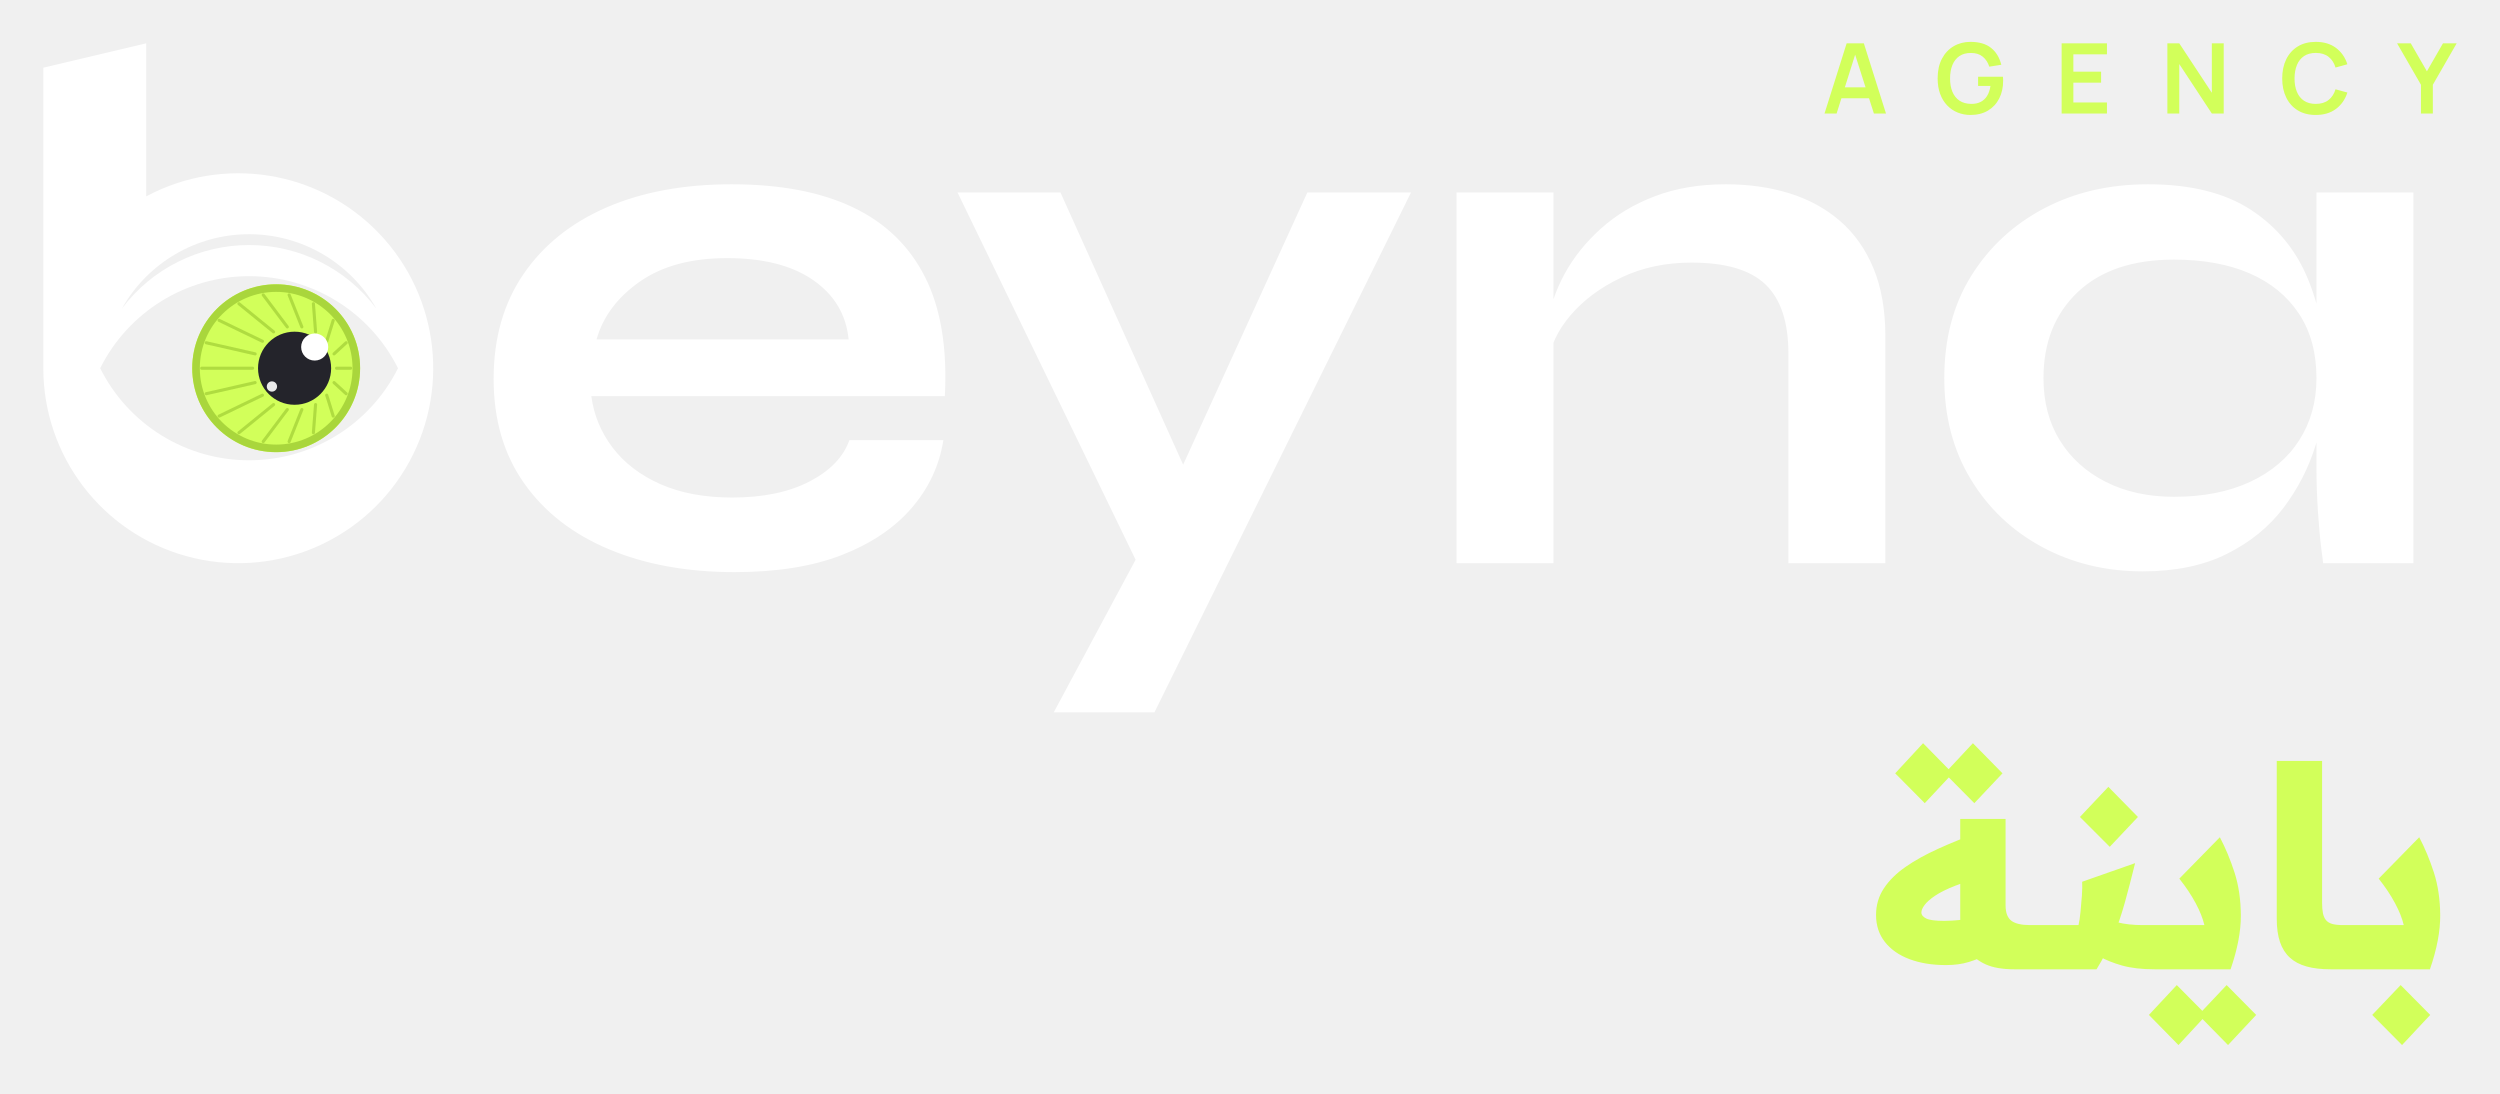
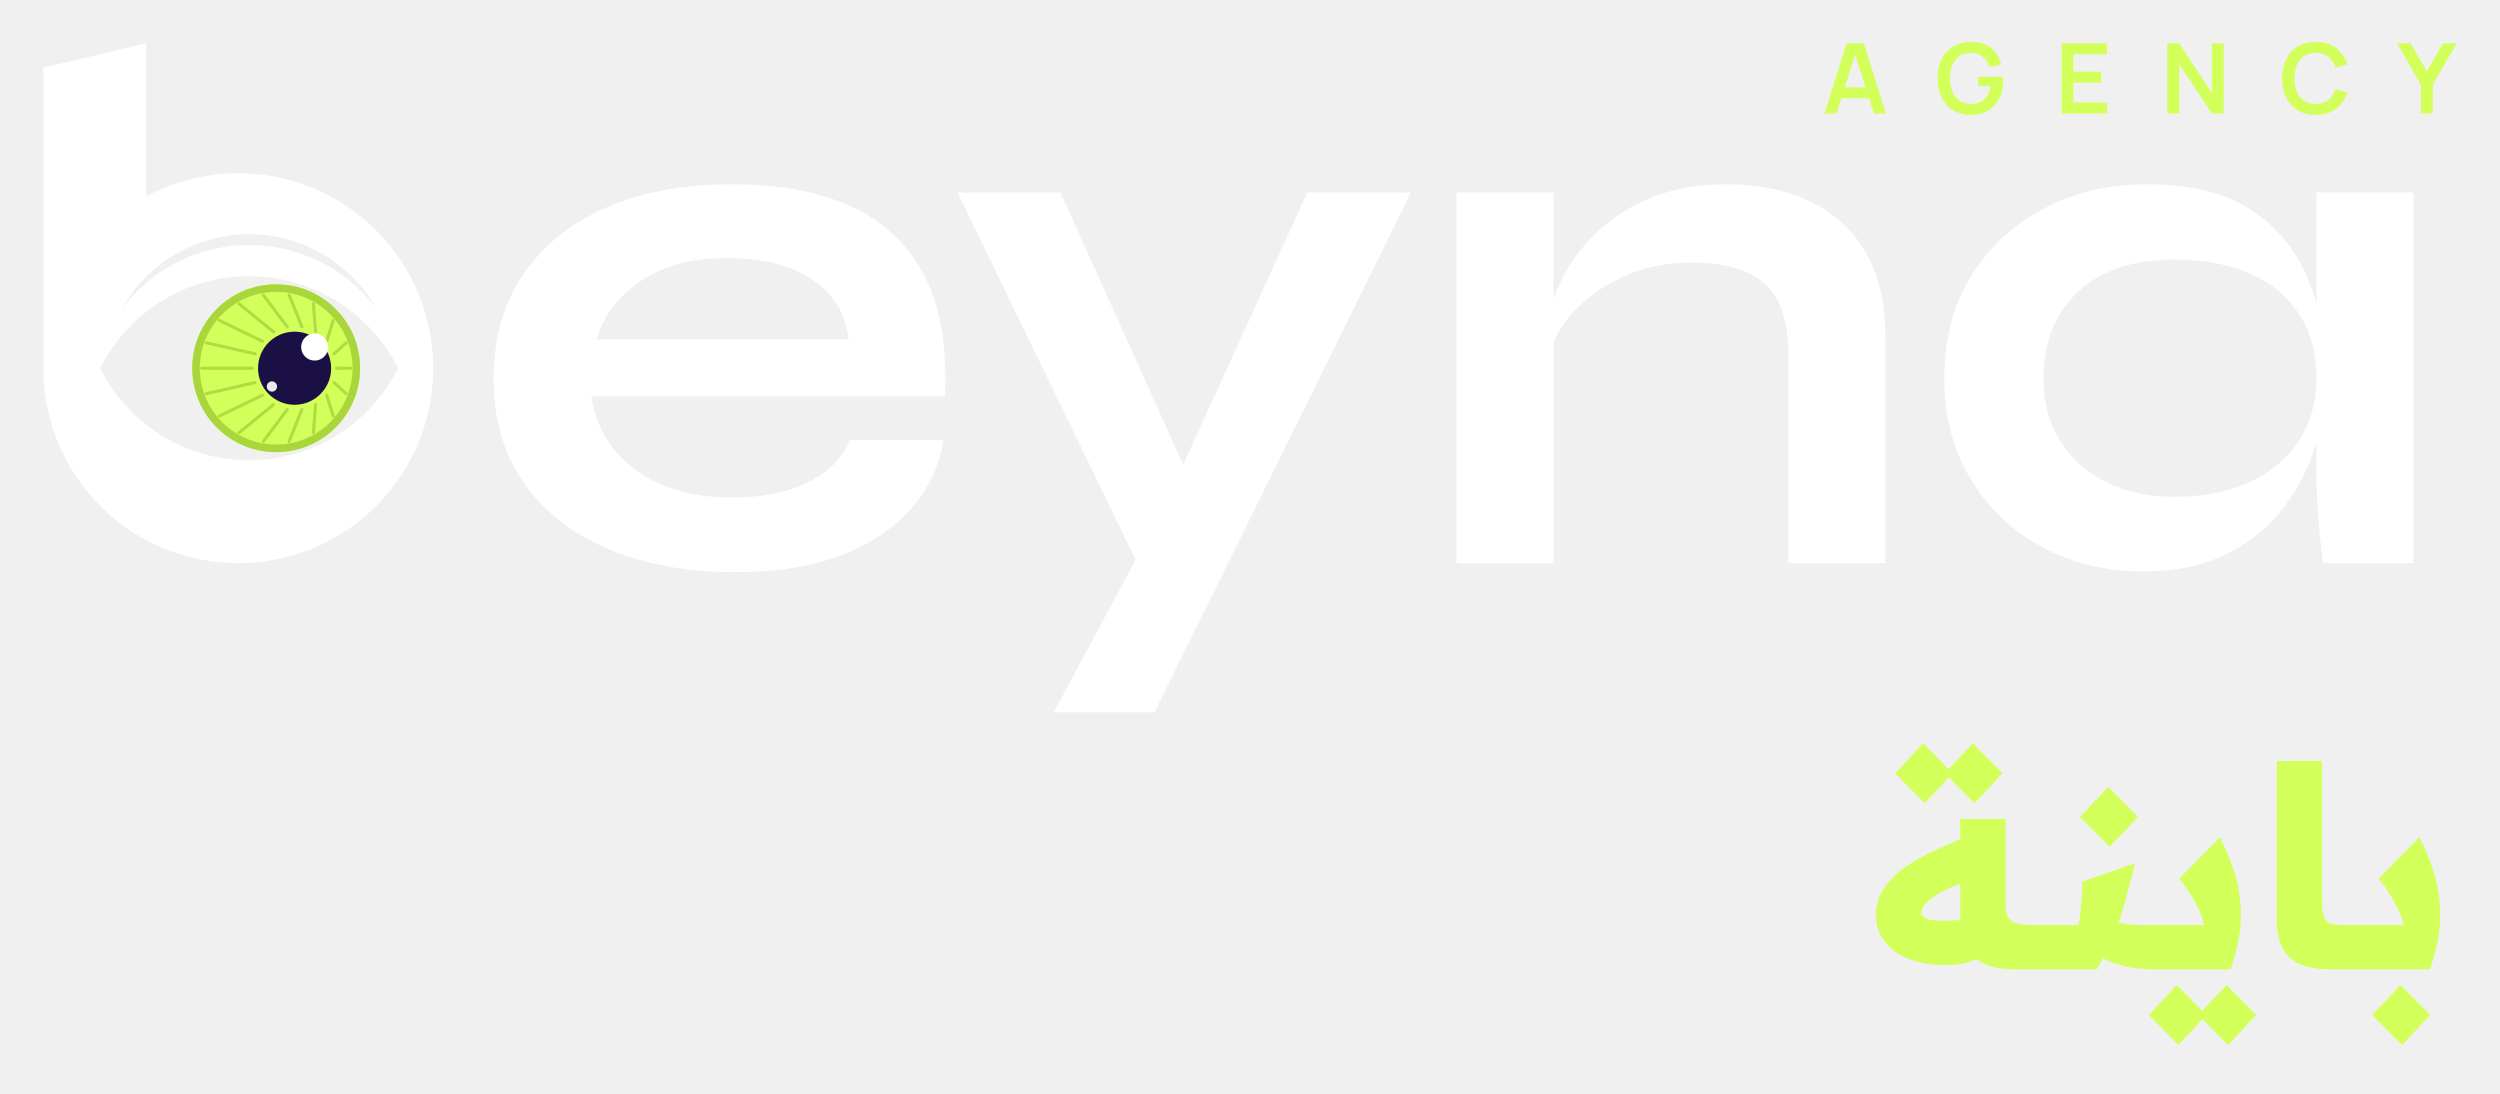
<svg xmlns="http://www.w3.org/2000/svg" viewBox="0 0 923.34 404.00" width="923.34" height="404.00">
  <defs>
    <linearGradient id="bg" x1="0" y1="0" x2="1" y2="1">
      <stop offset="0" stop-color="#9A7CFF" />
      <stop offset="0.55" stop-color="#6337FF" />
      <stop offset="1" stop-color="#2B1BB5" />
    </linearGradient>
  </defs>
  <g transform="translate(16,16)">
    <path fill-rule="evenodd" fill="#FFFFFF" d="M0.000,9.000 L38.000,0.000 L38.000,56.533 A72.000,72.000 0 1,1 0.000,120.000 Z M131.000,120.000 A61.485,61.485 0 0,0 21.000,120.000 A61.485,61.485 0 0,0 131.000,120.000 Z M123.000,98.000 A53.914,53.914 0 0,0 29.000,98.000 A58.750,58.750 0 0,1 123.000,98.000 Z" />
    <circle cx="86.000" cy="120.000" r="31.000" fill="#D2FF5A" />
    <path d="M108.30,120.00L113.50,120.00M107.37,125.30L111.84,129.41M104.67,129.96L107.07,137.68M100.55,133.42L99.75,143.82M95.49,135.26L90.78,147.08M90.11,135.26L81.22,147.08M85.05,133.42L72.25,143.82M80.93,129.96L64.93,137.68M78.23,125.30L60.16,129.41M77.30,120.00L58.50,120.00M78.23,114.70L60.16,110.59M80.93,110.04L64.93,102.32M85.05,106.58L72.25,96.18M90.11,104.74L81.22,92.92M95.49,104.74L90.78,92.92M100.55,106.58L99.75,96.18M104.67,110.04L107.07,102.32M107.37,114.70L111.84,110.59" stroke="#A9D63C" stroke-width="1.15" stroke-linecap="round" fill="none" opacity=".85" />
    <circle cx="86.000" cy="120.000" r="29.600" fill="none" stroke="#A9D63C" stroke-width="2.80" />
-     <circle cx="92.800" cy="120.000" r="13.500" fill="#24242B" />
+     <circle cx="92.800" cy="120.000" r="13.500" fill="#1B1046" />
    <circle cx="100.225" cy="112.170" r="5.000" fill="#FFFFFF" />
    <circle cx="84.430" cy="126.750" r="1.900" fill="#FFFFFF" opacity=".9" />
    <path d="M297.71 146.548H332.419Q330.215 160.597 320.712 171.615Q311.208 182.634 294.956 188.97Q278.703 195.306 255.288 195.306Q229.119 195.306 209.01 186.904Q188.901 178.502 177.607 162.525Q166.313 146.548 166.313 123.96Q166.313 101.372 177.331 85.257Q188.35 69.142 208.046 60.603Q227.742 52.063 254.187 52.063Q281.182 52.063 299.088 60.603Q316.993 69.142 325.67 86.359Q334.347 103.575 332.97 130.296H202.399Q203.776 140.763 210.25 149.303Q216.723 157.842 227.879 162.801Q239.036 167.759 254.462 167.759Q271.541 167.759 282.973 161.836Q294.405 155.914 297.71 146.548ZM252.534 79.334Q232.7 79.334 220.304 88.011Q207.908 96.689 204.327 109.36H297.435Q296.057 95.587 284.35 87.461Q272.643 79.334 252.534 79.334Z M337.653 55.093H375.667L434.892 186.491L404.04 192.0ZM505.136 55.093 410.376 247.093H373.188L413.681 171.615L466.846 55.093Z M521.94 55.093H557.75V192.0H521.94ZM621.383 52.063Q634.055 52.063 644.798 55.369Q655.541 58.674 663.529 65.561Q671.518 72.448 675.925 83.053Q680.333 93.659 680.333 108.258V192.0H644.522V114.594Q644.522 97.24 636.121 89.113Q627.719 80.987 608.712 80.987Q594.387 80.987 582.818 86.496Q571.248 92.006 564.086 100.407Q556.924 108.809 555.822 117.9L555.547 103.851Q556.924 94.209 561.882 85.119Q566.841 76.029 575.242 68.453Q583.644 60.878 595.214 56.471Q606.783 52.063 621.383 52.063Z M775.369 195.03Q754.984 195.03 738.319 186.077Q721.653 177.125 711.874 161.01Q702.095 144.895 702.095 123.684Q702.095 101.923 712.011 85.945Q721.928 69.968 738.869 61.016Q755.811 52.063 777.297 52.063Q800.987 52.063 815.449 61.567Q829.911 71.07 836.522 87.323Q843.133 103.575 843.133 123.684Q843.133 135.805 839.277 148.339Q835.42 160.872 827.432 171.478Q819.443 182.083 806.496 188.557Q793.549 195.03 775.369 195.03ZM786.938 167.484Q803.191 167.484 815.036 161.974Q826.881 156.465 833.217 146.548Q839.552 136.631 839.552 123.684Q839.552 109.636 833.079 99.857Q826.605 90.077 814.898 84.981Q803.191 79.885 786.938 79.885Q764.075 79.885 751.403 91.868Q738.732 103.851 738.732 123.684Q738.732 136.907 744.792 146.686Q750.852 156.465 761.733 161.974Q772.614 167.484 786.938 167.484ZM839.552 55.093H875.363V192.0H842.032Q842.032 192.0 841.343 186.628Q840.654 181.257 840.103 172.993Q839.552 164.729 839.552 156.74Z" fill="#FFFFFF" />
    <path d="M657.862 25.92 666.034 0.0H672.388L680.56 25.92H676.096L668.68 2.664H669.652L662.326 25.92ZM662.416 20.304V16.254H676.024V20.304Z M711.772 26.46Q709.252 26.46 707.047 25.569Q704.842 24.678 703.177 22.95Q701.512 21.222 700.576 18.711Q699.64 16.2 699.64 12.96Q699.64 8.712 701.224 5.697Q702.808 2.682 705.562 1.071Q708.316 -0.54 711.772 -0.54Q716.56 -0.54 719.359 1.683Q722.158 3.906 723.148 7.92L718.72 8.622Q717.982 6.318 716.308 4.941Q714.634 3.564 712.042 3.564Q709.432 3.528 707.704 4.698Q705.976 5.868 705.103 7.992Q704.23 10.116 704.23 12.96Q704.23 15.804 705.094 17.901Q705.958 19.998 707.695 21.168Q709.432 22.338 712.042 22.374Q714.004 22.392 715.48 21.663Q716.956 20.934 717.892 19.449Q718.828 17.964 719.152 15.732H714.58V12.33H723.76Q723.796 12.618 723.814 13.176Q723.832 13.734 723.832 13.842Q723.832 17.514 722.383 20.367Q720.934 23.22 718.234 24.84Q715.534 26.46 711.772 26.46Z M745.432 25.92V0.0H762.172V4.068H749.77V10.458H760.012V14.526H749.77V21.852H762.172V25.92Z M784.492 25.92V0.0H788.884L800.908 18.27V0.0H805.3V25.92H800.908L788.884 7.65V25.92Z M839.302 26.46Q835.414 26.46 832.642 24.759Q829.87 23.058 828.385 20.016Q826.9 16.974 826.9 12.96Q826.9 8.946 828.385 5.904Q829.87 2.862 832.642 1.161Q835.414 -0.54 839.302 -0.54Q843.784 -0.54 846.772 1.701Q849.76 3.942 850.966 7.74L846.592 8.946Q845.836 6.408 844.018 4.977Q842.2 3.546 839.302 3.546Q836.692 3.546 834.955 4.716Q833.218 5.886 832.345 8.001Q831.472 10.116 831.454 12.96Q831.454 15.804 832.327 17.919Q833.2 20.034 834.946 21.204Q836.692 22.374 839.302 22.374Q842.2 22.374 844.018 20.934Q845.836 19.494 846.592 16.974L850.966 18.18Q849.76 21.978 846.772 24.219Q843.784 26.46 839.302 26.46Z M878.146 25.92V15.3L869.326 0.0H874.384L880.342 10.332L886.282 0.0H891.34L882.538 15.3V25.92Z" fill="#D2FF5A" />
    <path d="M702.684 340.44Q695.092 340.44 689.268 338.256Q683.444 336.072 680.168 331.912Q676.892 327.752 676.892 321.928Q676.892 316.52 679.752 312.152Q682.612 307.784 687.76 304.196Q692.908 300.608 699.928 297.436Q706.948 294.264 715.164 291.248L717.66 307.68Q710.692 309.344 706.064 311.164Q701.436 312.984 698.732 314.804Q696.028 316.624 694.832 318.236Q693.636 319.848 693.636 320.992Q693.636 322.344 695.404 323.228Q697.172 324.112 702.06 324.112Q703.1 324.112 705.076 324.008Q707.052 323.904 709.652 323.54Q712.252 323.176 715.164 322.448L719.012 336.176Q714.852 338.152 711.16 339.296Q707.468 340.44 702.684 340.44ZM728.06 342.0Q721.404 342.0 717.4 340.18Q713.396 338.36 711.368 335.5Q709.34 332.64 708.664 329.312Q707.988 325.984 707.988 323.072V286.464H724.732V318.392Q724.732 322.448 726.864 324.06Q728.996 325.672 733.78 325.672H737.212V342.0ZM694.884 280.64 683.964 269.616 694.26 258.488 705.18 269.616ZM713.188 280.64 702.268 269.616 712.668 258.488 723.588 269.616Z M737.212 342.0V325.672H751.668Q752.084 323.904 752.396 320.888Q752.708 317.872 752.916 314.804Q753.124 311.736 753.02 309.656L772.572 302.792Q770.7 310.384 768.88 316.988Q767.06 323.592 764.616 329.676Q762.172 335.76 758.324 342.0ZM779.852 342.0Q772.676 342.0 767.736 340.596Q762.796 339.192 759.468 337.268Q756.14 335.344 753.748 333.68L762.588 323.384Q764.044 324.112 766.02 324.632Q767.996 325.152 770.388 325.412Q772.78 325.672 775.38 325.672H779.852V342.0ZM737.212 325.672H738.252V342.0H737.212Q734.092 342.0 734.092 333.888Q734.092 325.672 737.212 325.672ZM763.212 296.76 752.188 285.736 762.692 274.608 773.612 285.736Z M779.852 342.0V325.672H798.156Q797.324 322.032 794.932 317.56Q792.54 313.088 788.9 308.512L803.876 293.224Q806.996 299.152 809.284 306.224Q811.572 313.296 811.624 322.084Q811.676 330.872 807.828 342.0ZM779.852 325.672H780.892V342.0H779.852Q776.732 342.0 776.732 333.888Q776.732 325.672 779.852 325.672ZM788.588 369.976 777.668 358.848 787.964 347.824 798.884 358.848ZM806.892 369.976 795.972 358.848 806.372 347.824 817.292 358.848Z M844.852 342.0Q839.652 342.0 835.908 340.96Q832.164 339.92 829.72 337.684Q827.276 335.448 826.08 331.912Q824.884 328.376 824.884 323.384V265.04H841.628V317.352Q841.628 319.64 841.94 321.252Q842.252 322.864 843.084 323.852Q843.916 324.84 845.424 325.256Q846.932 325.672 849.428 325.672H853.484V342.0Z M853.484 342.0V325.672H871.788Q870.956 322.032 868.564 317.56Q866.172 313.088 862.532 308.512L877.508 293.224Q880.628 299.152 882.916 306.224Q885.204 313.296 885.256 322.084Q885.308 330.872 881.46 342.0ZM853.484 325.672H854.524V342.0H853.484Q850.364 342.0 850.364 333.888Q850.364 325.672 853.484 325.672ZM871.164 369.976 860.14 358.848 870.644 347.824 881.564 358.848Z" fill="#D2FF5A" />
  </g>
</svg>
